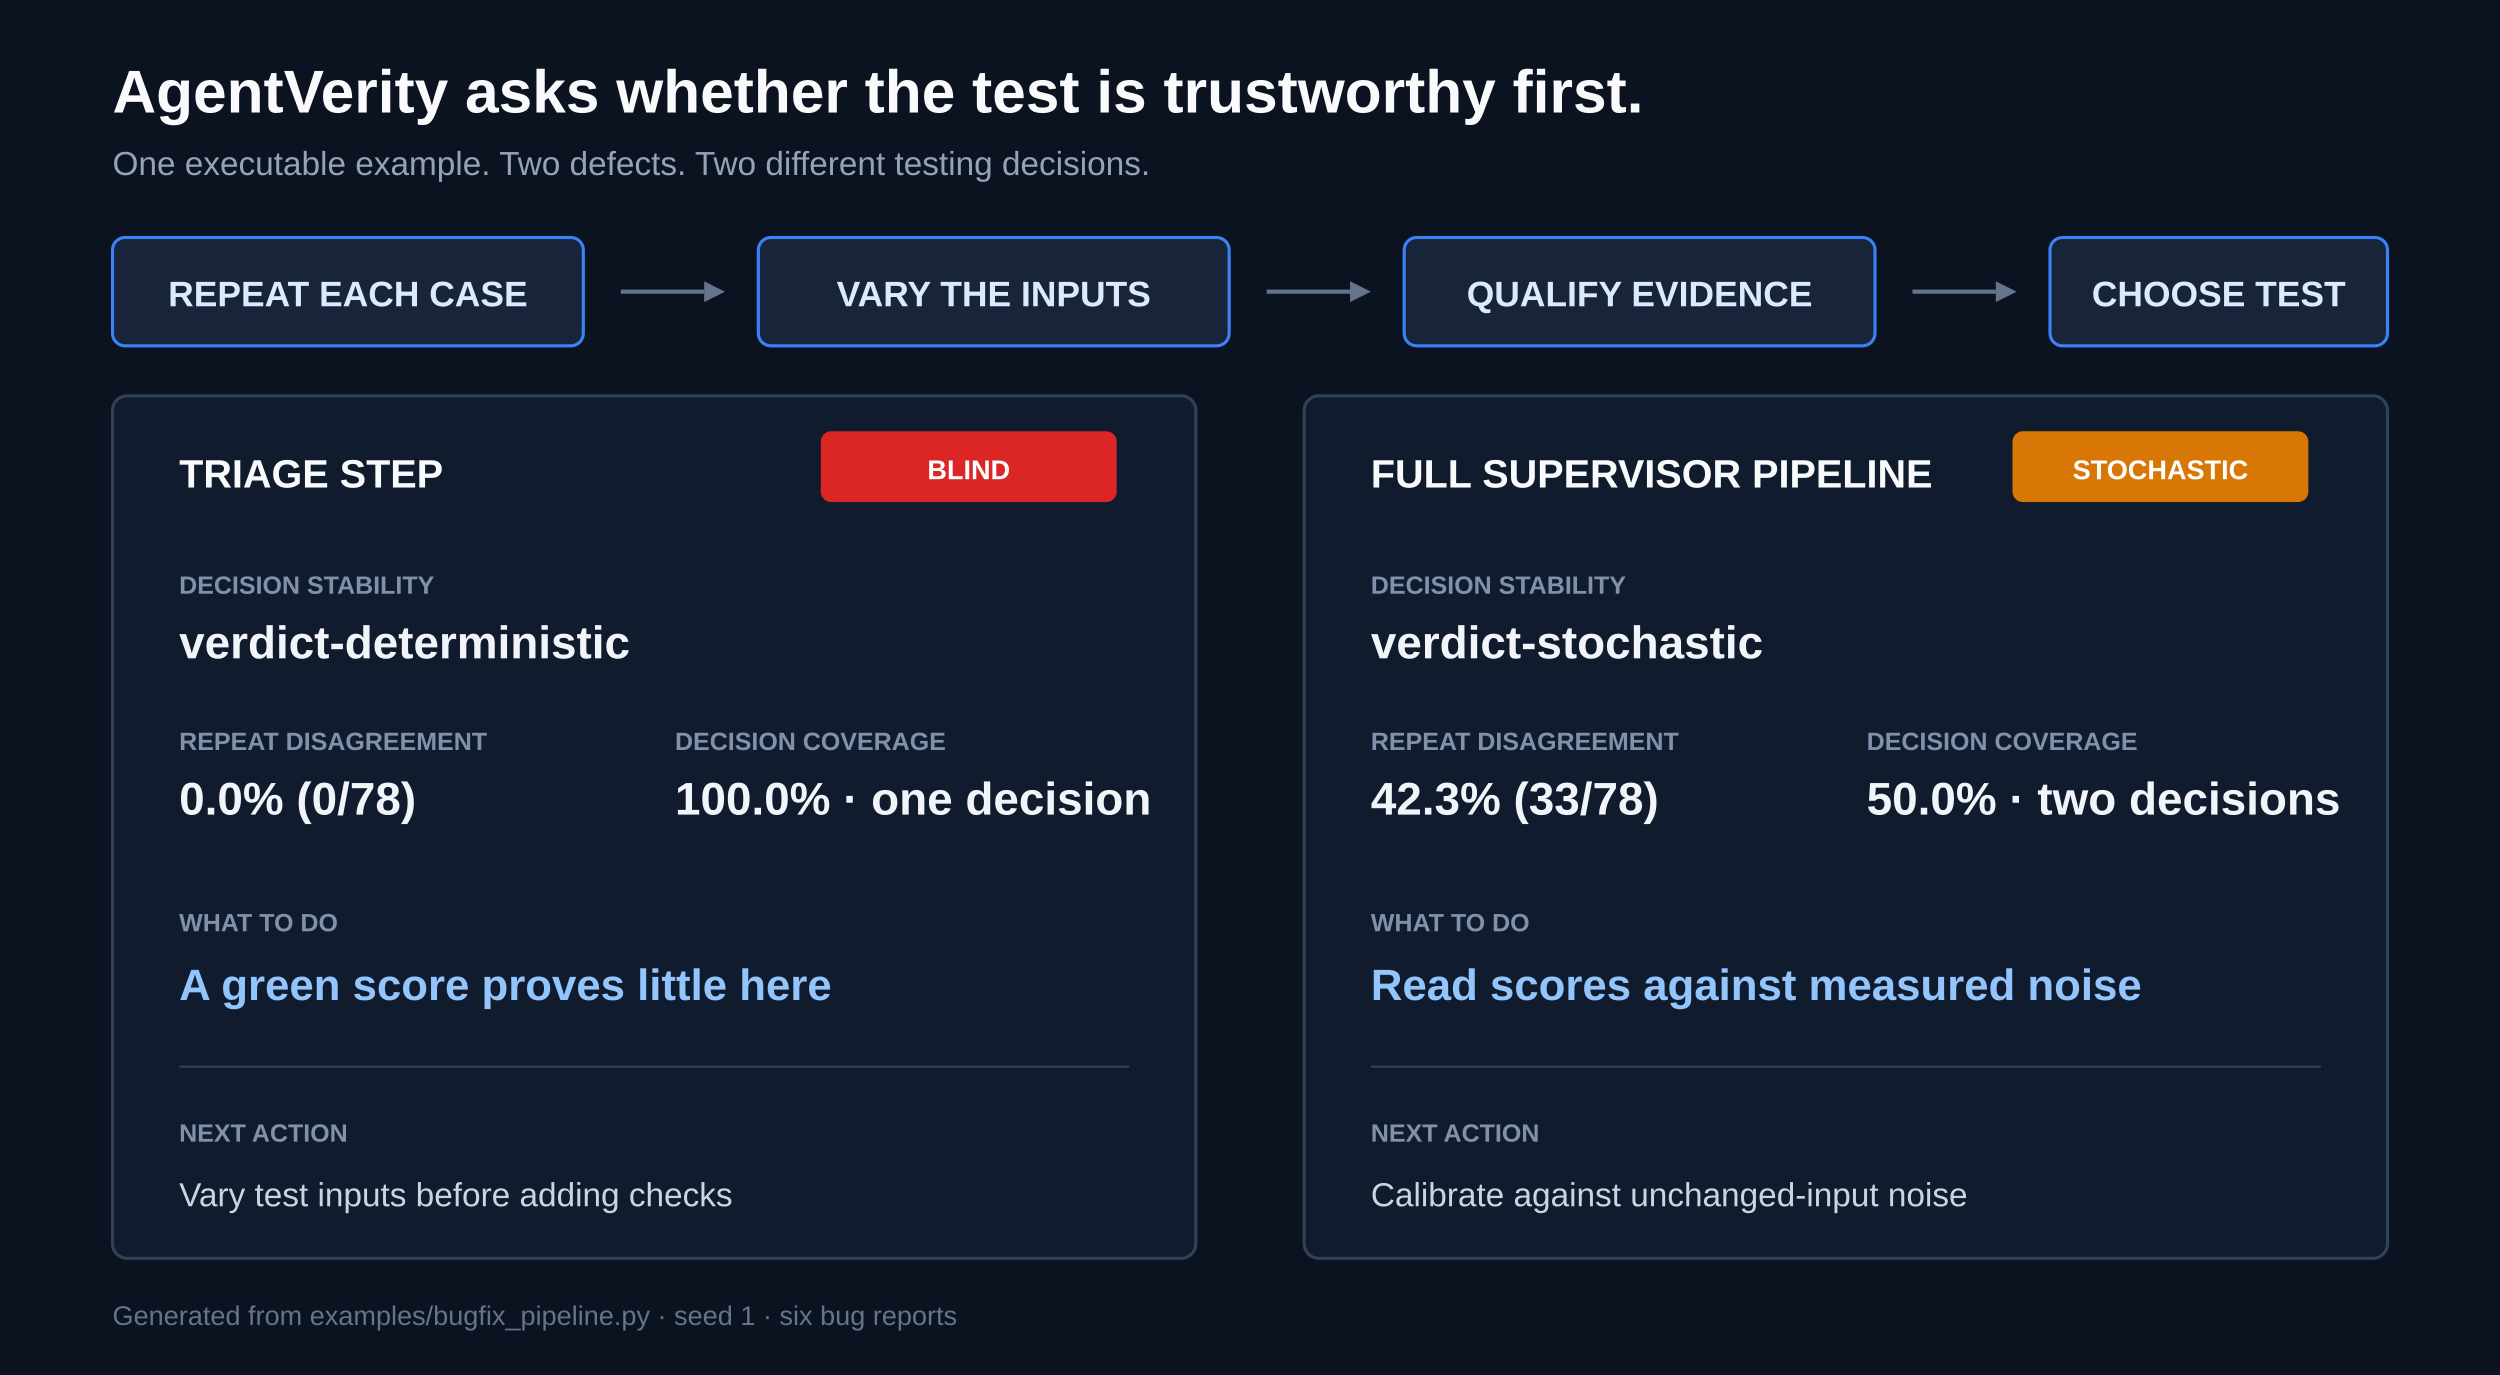
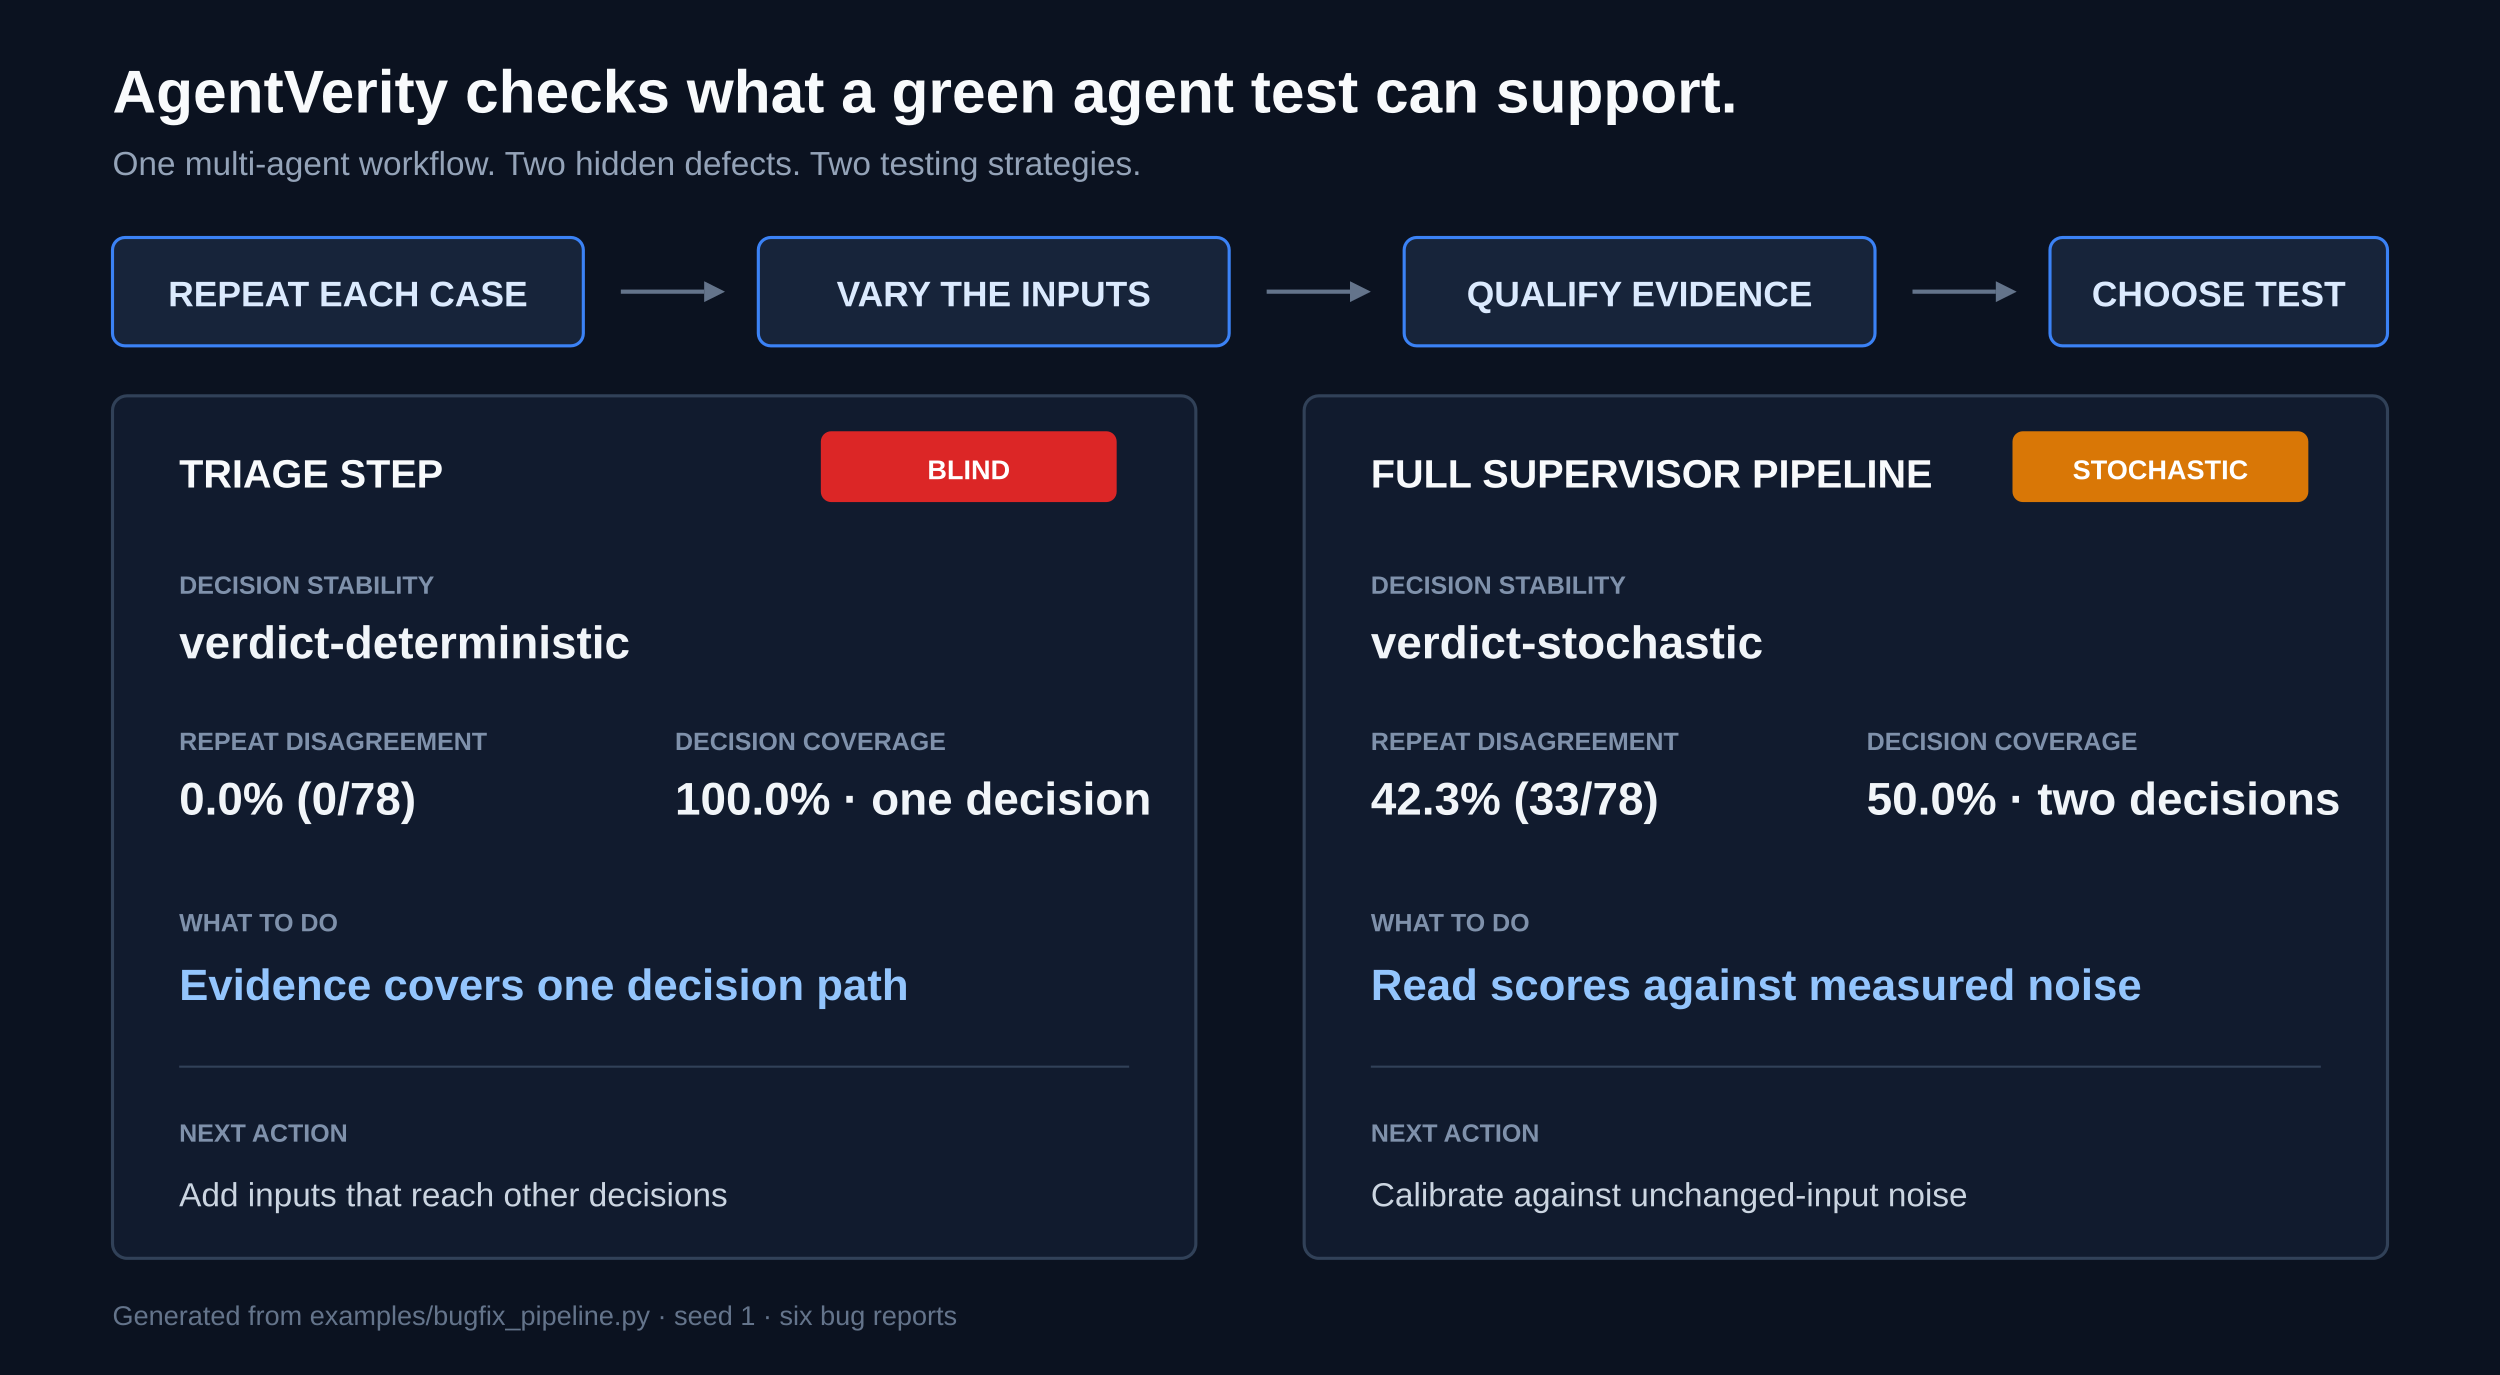
<svg xmlns="http://www.w3.org/2000/svg" width="1200" height="660" viewBox="0 0 1200 660" role="img" aria-label="AgentVerity diagnostic report for a toy multi-agent bug-fix pipeline">
  <style>
  .bg { fill: #0b1220; }
  .panel { fill: #111b2e; stroke: #314158; stroke-width: 1.5; }
  .route { fill: #17243a; stroke: #3b82f6; stroke-width: 1.5; }
  text { font-family: Arial, sans-serif; }
  .routeText { fill: #dbeafe; font-size: 17px; font-weight: 600;
    text-anchor: middle; }
  .flow { stroke: #64748b; stroke-width: 2; }
  .headline { fill: #f8fafc; font-size: 29px; font-weight: 700; }
  .subhead { fill: #94a3b8; font-size: 16px; font-weight: 400; }
  .eyebrow { fill: #f8fafc; font-size: 19px; font-weight: 700; }
  .label { fill: #7f91ab; font-size: 12px; font-weight: 700; }
  .value { fill: #f1f5f9; font-size: 22px; font-weight: 600; }
  .decision { fill: #93c5fd; font-size: 21px; font-weight: 700; }
  .action { fill: #cbd5e1; font-size: 16px; font-weight: 500; }
  .badge { fill: #ffffff; font-size: 13px; font-weight: 700;
    text-anchor: middle; }
  .danger { fill: #dc2626; }
  .warning { fill: #d97706; }
  .rule { stroke: #314158; stroke-width: 1; }
  .footer { fill: #64748b; font-size: 13px; font-weight: 400; }
</style>
  <rect width="1200" height="660" class="bg" />
-   <text x="54" y="54" class="headline">AgentVerity asks whether the test is trustworthy first.</text>
-   <text x="54" y="84" class="subhead">One executable example. Two defects. Two different testing decisions.</text>
+   <text x="54" y="54" class="headline">AgentVerity checks what a green agent test can support.</text>
+   <text x="54" y="84" class="subhead">One multi-agent workflow. Two hidden defects. Two testing strategies.</text>
  <rect x="54" y="114" width="226" height="52" rx="6" class="route" />
  <rect x="364" y="114" width="226" height="52" rx="6" class="route" />
  <rect x="674" y="114" width="226" height="52" rx="6" class="route" />
  <rect x="984" y="114" width="162" height="52" rx="6" class="route" />
  <text x="167" y="147" class="routeText">REPEAT EACH CASE</text>
  <text x="477" y="147" class="routeText">VARY THE INPUTS</text>
  <text x="787" y="147" class="routeText">QUALIFY EVIDENCE</text>
  <text x="1065" y="147" class="routeText">CHOOSE TEST</text>
  <line x1="298" y1="140" x2="338" y2="140" class="flow" />
  <path d="M 338 135 L 348 140 L 338 145 z" fill="#64748b" />
  <line x1="608" y1="140" x2="648" y2="140" class="flow" />
  <path d="M 648 135 L 658 140 L 648 145 z" fill="#64748b" />
  <line x1="918" y1="140" x2="958" y2="140" class="flow" />
  <path d="M 958 135 L 968 140 L 958 145 z" fill="#64748b" />
  <rect x="54" y="190" width="520" height="414" rx="7" class="panel" />
  <rect x="626" y="190" width="520" height="414" rx="7" class="panel" />
  <text x="86" y="234" class="eyebrow">TRIAGE STEP</text>
  <rect x="394" y="207" width="142" height="34" rx="5" class="danger" />
  <text x="465" y="230" class="badge">BLIND</text>
  <text x="86" y="285" class="label">DECISION STABILITY</text>
  <text x="86" y="316" class="value">verdict-deterministic</text>
  <text x="86" y="360" class="label">REPEAT DISAGREEMENT</text>
  <text x="86" y="391" class="value">0.0% (0/78)</text>
  <text x="324" y="360" class="label">DECISION COVERAGE</text>
  <text x="324" y="391" class="value">100.0% · one decision</text>
  <text x="86" y="447" class="label">WHAT TO DO</text>
-   <text x="86" y="480" class="decision">A green score proves little here</text>
+   <text x="86" y="480" class="decision">Evidence covers one decision path</text>
  <line x1="86" y1="512" x2="542" y2="512" class="rule" />
  <text x="86" y="548" class="label">NEXT ACTION</text>
-   <text x="86" y="579" class="action">Vary test inputs before adding checks</text>
+   <text x="86" y="579" class="action">Add inputs that reach other decisions</text>
  <text x="658" y="234" class="eyebrow">FULL SUPERVISOR PIPELINE</text>
  <rect x="966" y="207" width="142" height="34" rx="5" class="warning" />
  <text x="1037" y="230" class="badge">STOCHASTIC</text>
  <text x="658" y="285" class="label">DECISION STABILITY</text>
  <text x="658" y="316" class="value">verdict-stochastic</text>
  <text x="658" y="360" class="label">REPEAT DISAGREEMENT</text>
  <text x="658" y="391" class="value">42.3% (33/78)</text>
  <text x="896" y="360" class="label">DECISION COVERAGE</text>
  <text x="896" y="391" class="value">50.0% · two decisions</text>
  <text x="658" y="447" class="label">WHAT TO DO</text>
  <text x="658" y="480" class="decision">Read scores against measured noise</text>
  <line x1="658" y1="512" x2="1114" y2="512" class="rule" />
  <text x="658" y="548" class="label">NEXT ACTION</text>
  <text x="658" y="579" class="action">Calibrate against unchanged-input noise</text>
  <text x="54" y="636" class="footer">Generated from examples/bugfix_pipeline.py · seed 1 · six bug reports</text>
</svg>
